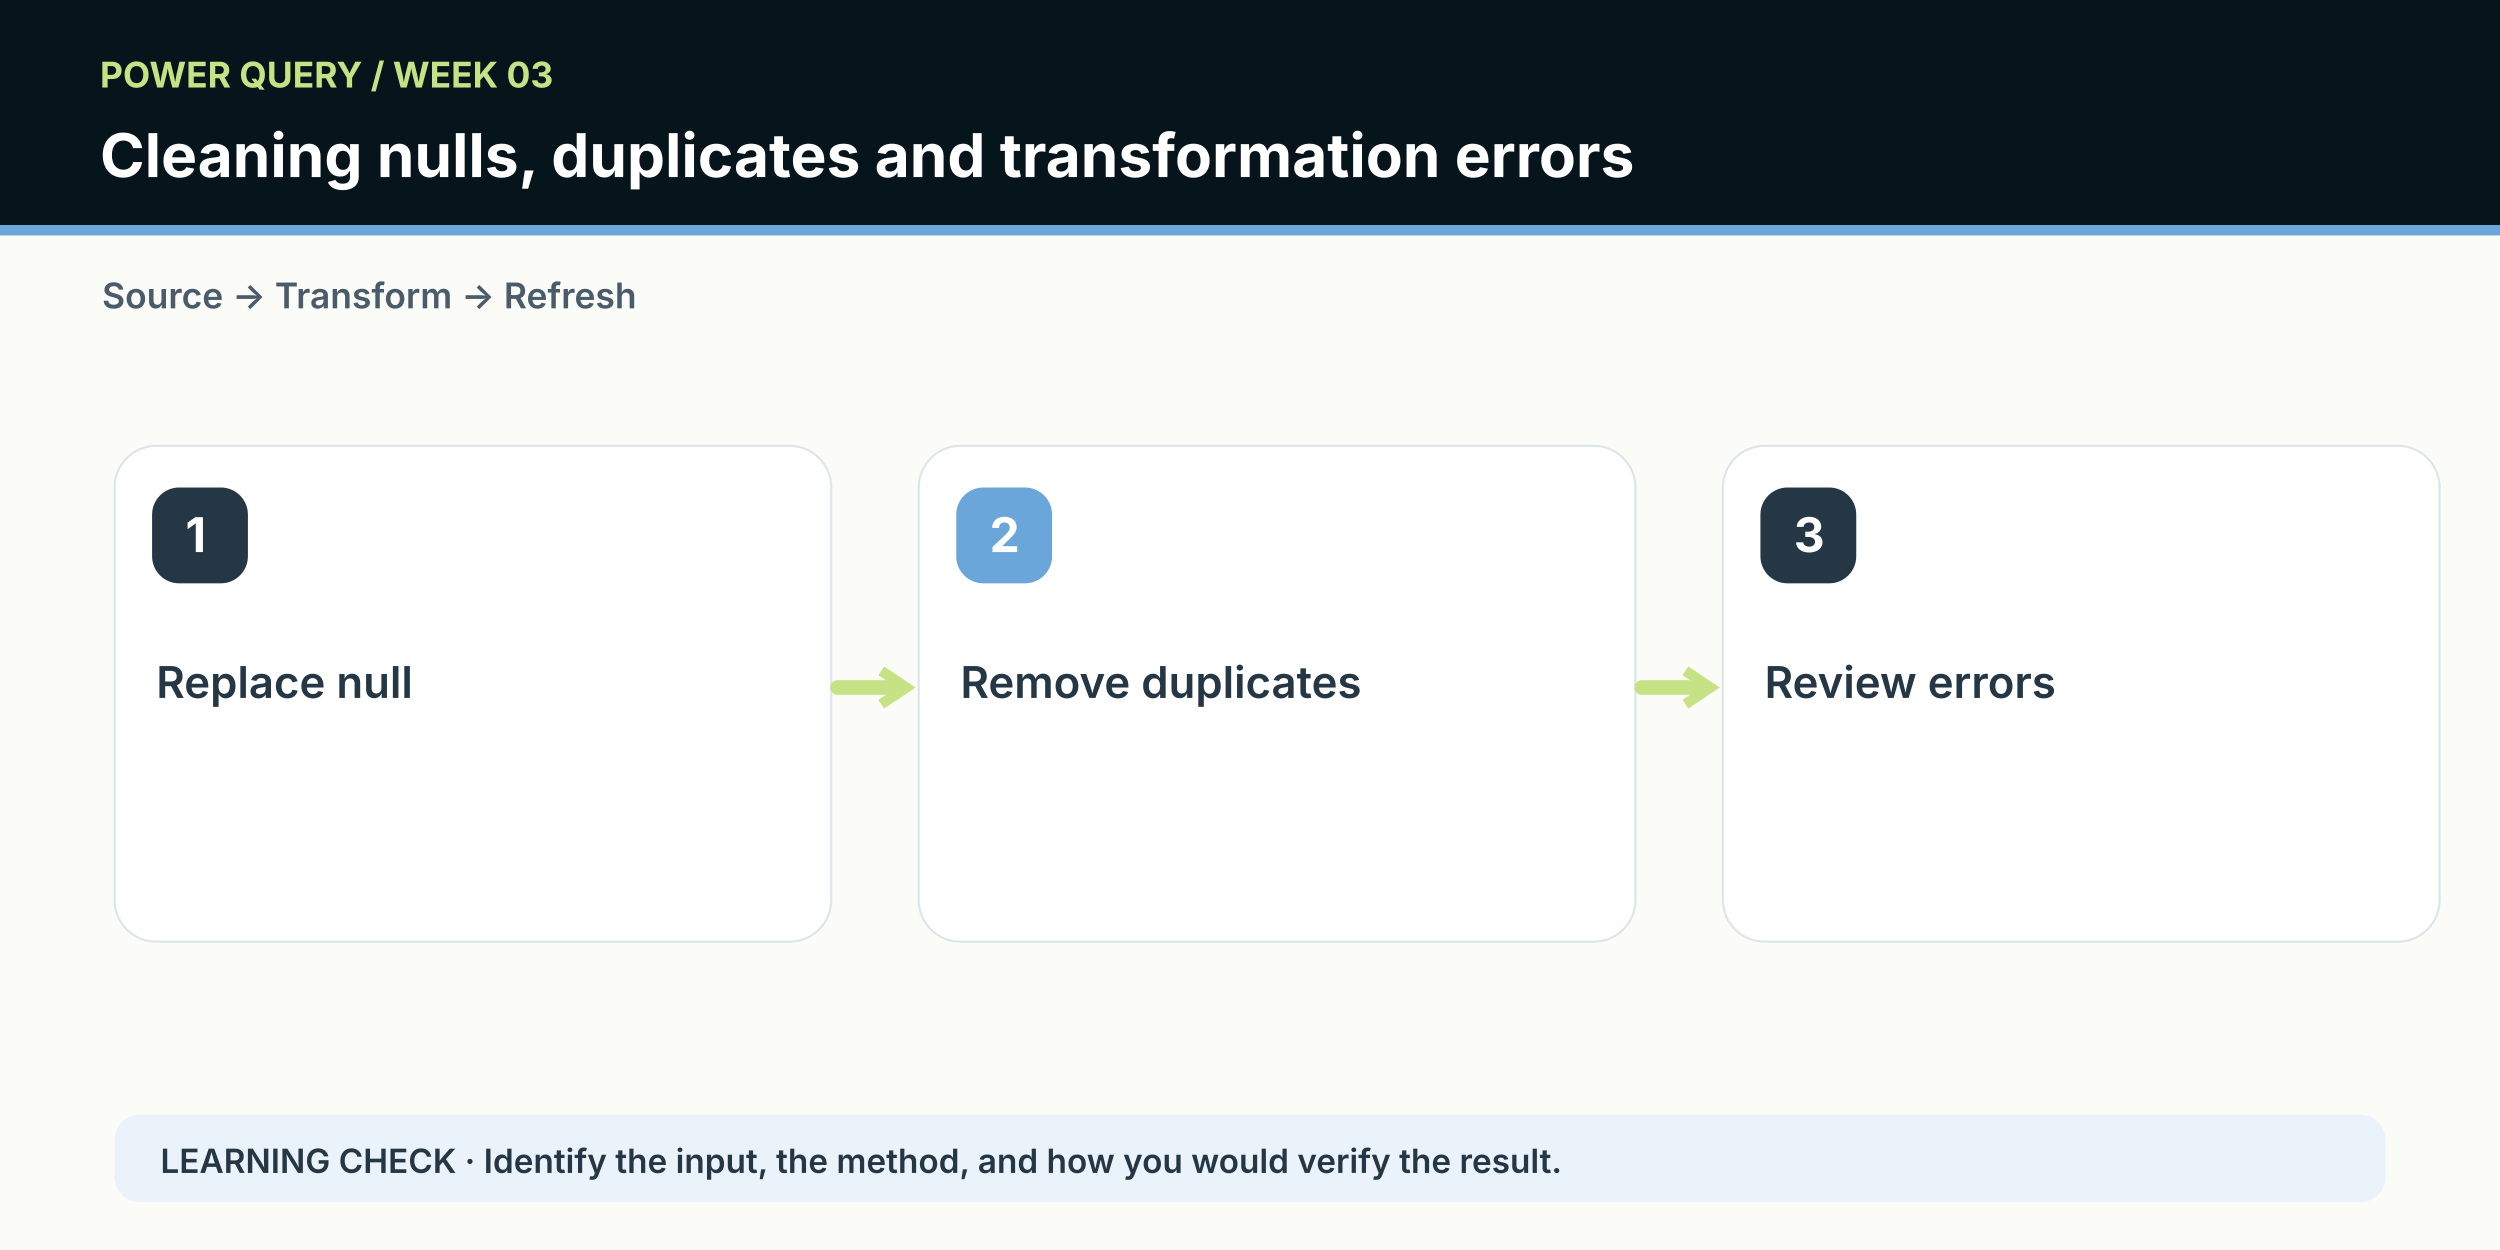
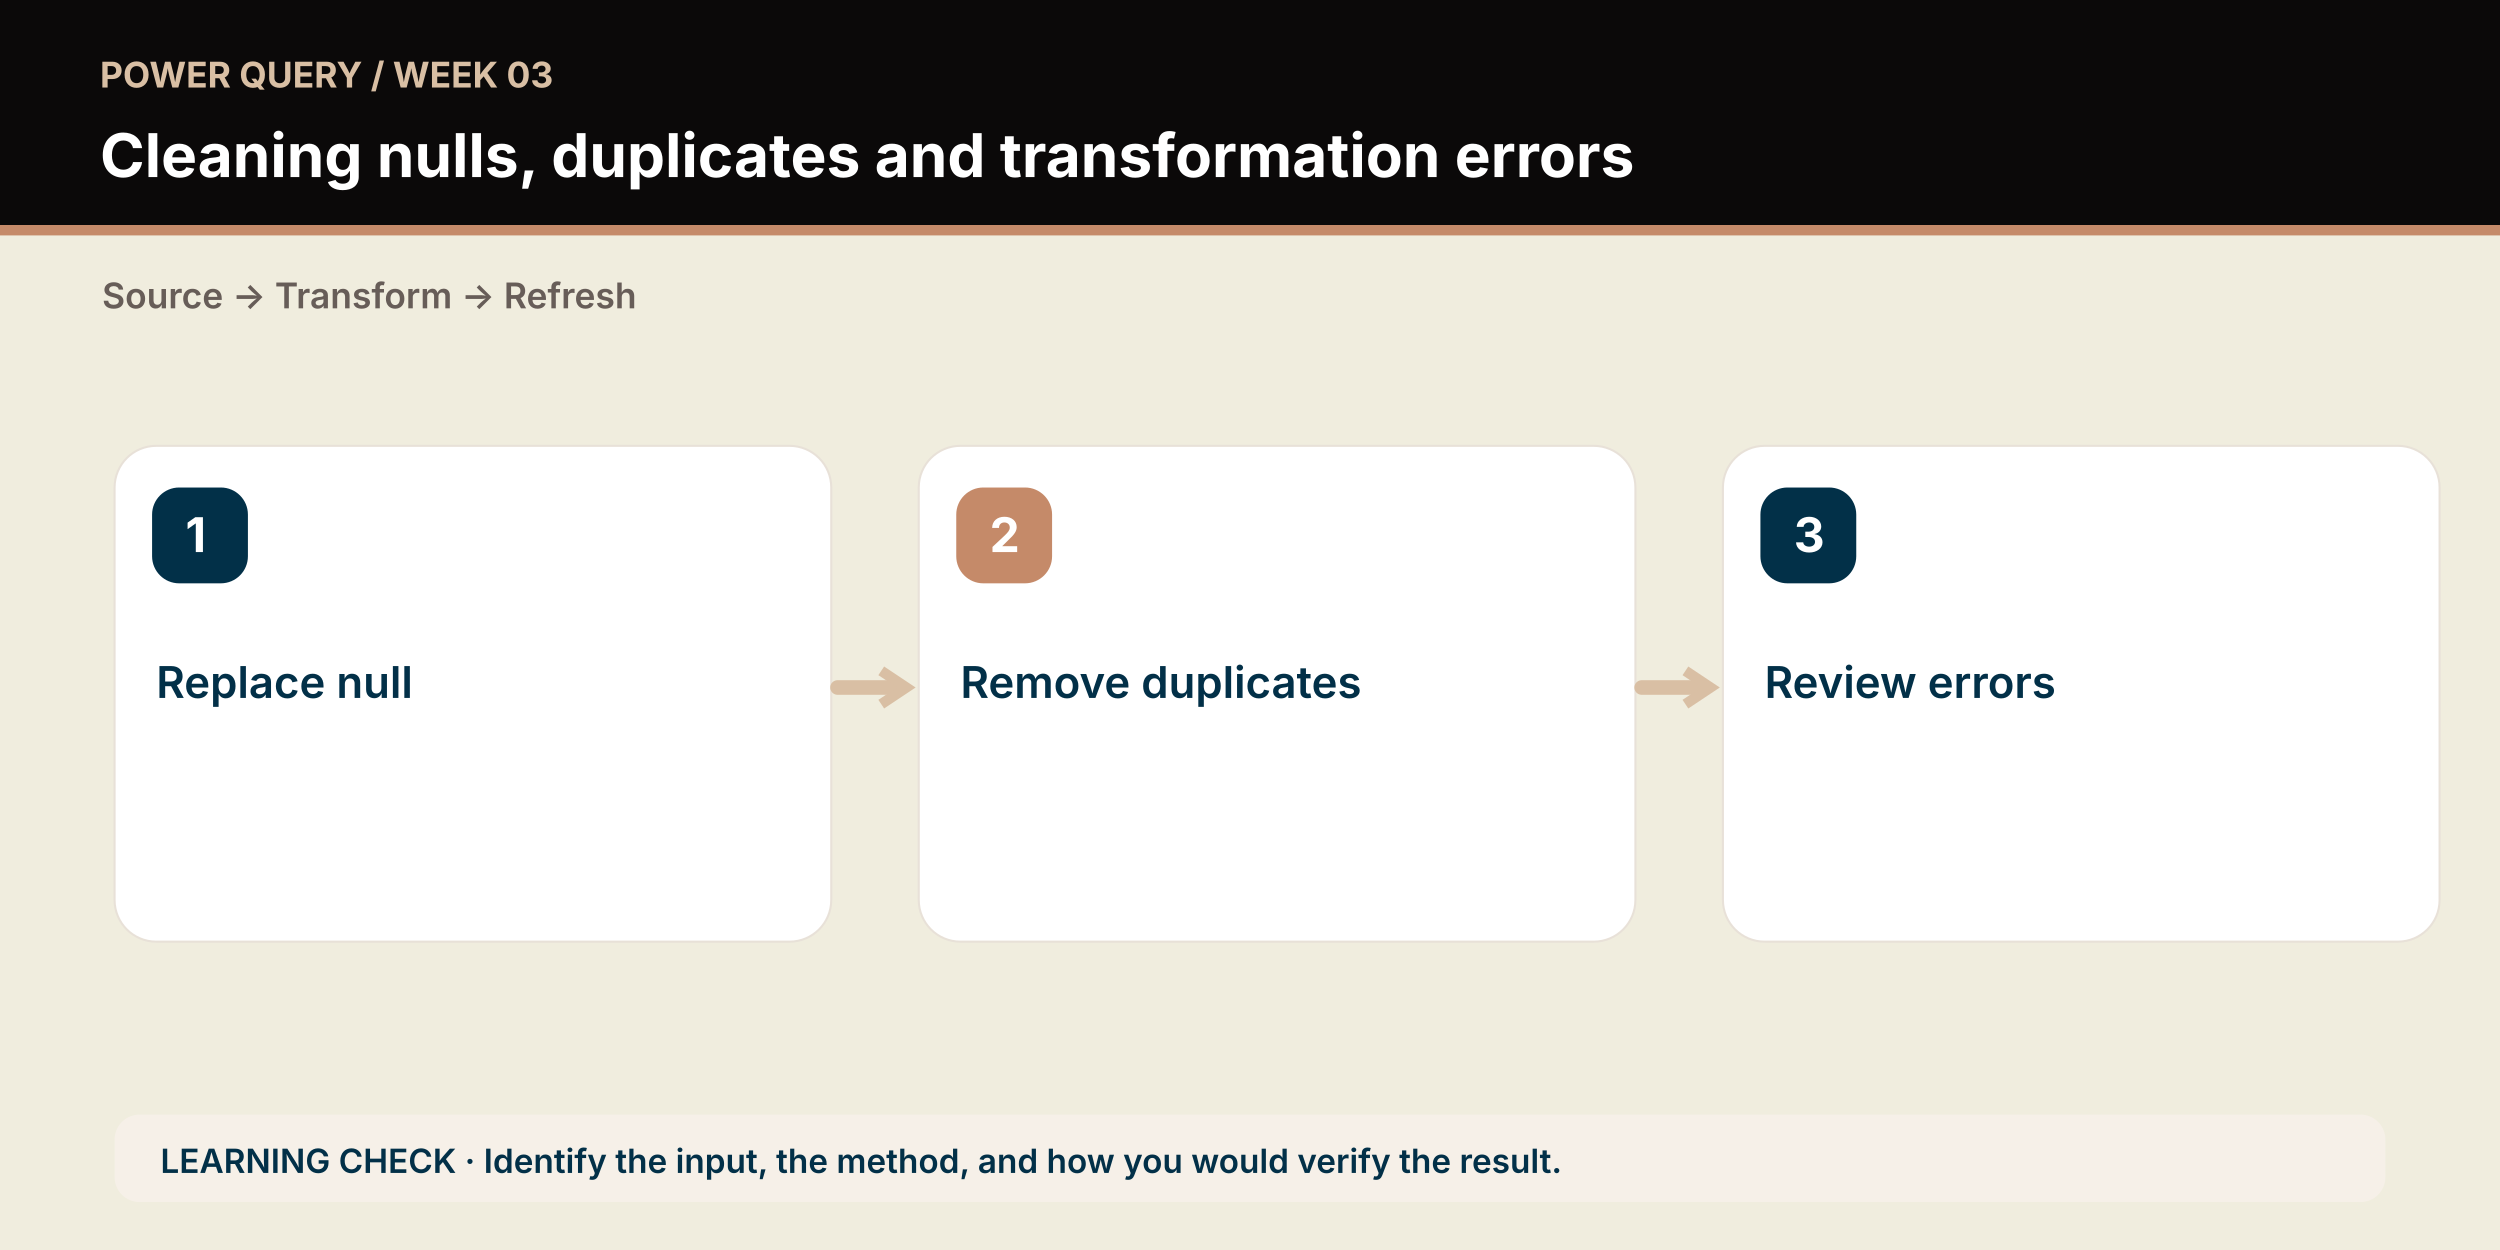
<svg xmlns="http://www.w3.org/2000/svg" width="1200" height="600" viewBox="0 0 1200 600" role="img" aria-label="POWER QUERY week 3: Cleaning nulls, duplicates and transformation errors concept diagram">
-   <rect x="0" y="0" width="1200" height="600" rx="0" fill="#FBFBF8" stroke="none" />
-   <rect x="0" y="0" width="1200" height="112" rx="0" fill="#06141B" stroke="none" />
-   <rect x="0" y="108" width="1200" height="5" rx="0" fill="#6AA6DA" stroke="none" />
-   <text x="48" y="42" fill="#C5E384" font-size="17" font-family="Inter,Arial,sans-serif" font-weight="700">POWER QUERY  /  WEEK 03</text>
+   <rect x="0" y="0" width="1200" height="600" rx="0" fill="#F0EDDE" stroke="none" />
+   <rect x="0" y="0" width="1200" height="112" rx="0" fill="#0B0909" stroke="none" />
+   <rect x="0" y="108" width="1200" height="5" rx="0" fill="#C58A69" stroke="none" />
+   <text x="48" y="42" fill="#D9BFA4" font-size="17" font-family="Inter,Arial,sans-serif" font-weight="700">POWER QUERY  /  WEEK 03</text>
  <text x="48" y="85" fill="#FFFFFF" font-size="29" font-family="Inter,Arial,sans-serif" font-weight="700">Cleaning nulls, duplicates and transformation errors</text>
-   <text x="49" y="148" fill="#4A5C6A" font-size="17" font-family="Inter,Arial,sans-serif" font-weight="600">Source → Transform → Refresh</text>
-   <rect x="55" y="214" width="344" height="238" rx="20" fill="#FFFFFF" stroke="#DCE5E7" />
-   <rect x="73" y="234" width="46" height="46" rx="13" fill="#253745" stroke="none" />
+   <text x="49" y="148" fill="#675D58" font-size="17" font-family="Inter,Arial,sans-serif" font-weight="600">Source → Transform → Refresh</text>
+   <rect x="55" y="214" width="344" height="238" rx="20" fill="#FFFFFF" stroke="#E8E1D8" />
+   <rect x="73" y="234" width="46" height="46" rx="13" fill="#023048" stroke="none" />
  <text x="89" y="265" fill="#FFFFFF" font-size="23" font-family="Inter,Arial,sans-serif" font-weight="700">1</text>
-   <text x="75" y="335" fill="#253745" font-size="21" font-family="Inter,Arial,sans-serif" font-weight="600">Replace null</text>
-   <path d="M402 330 L431 330" fill="none" stroke="#C5E384" stroke-width="7" stroke-linecap="round" />
-   <path d="M423 322 l12 8 -12 8" fill="none" stroke="#C5E384" stroke-width="5" />
-   <rect x="441" y="214" width="344" height="238" rx="20" fill="#FFFFFF" stroke="#DCE5E7" />
-   <rect x="459" y="234" width="46" height="46" rx="13" fill="#6AA6DA" stroke="none" />
+   <text x="75" y="335" fill="#023048" font-size="21" font-family="Inter,Arial,sans-serif" font-weight="600">Replace null</text>
+   <path d="M402 330 L431 330" fill="none" stroke="#D9BFA4" stroke-width="7" stroke-linecap="round" />
+   <path d="M423 322 l12 8 -12 8" fill="none" stroke="#D9BFA4" stroke-width="5" />
+   <rect x="441" y="214" width="344" height="238" rx="20" fill="#FFFFFF" stroke="#E8E1D8" />
+   <rect x="459" y="234" width="46" height="46" rx="13" fill="#C58A69" stroke="none" />
  <text x="475" y="265" fill="#FFFFFF" font-size="23" font-family="Inter,Arial,sans-serif" font-weight="700">2</text>
-   <text x="461" y="335" fill="#253745" font-size="21" font-family="Inter,Arial,sans-serif" font-weight="600">Remove duplicates</text>
-   <path d="M788 330 L817 330" fill="none" stroke="#C5E384" stroke-width="7" stroke-linecap="round" />
-   <path d="M809 322 l12 8 -12 8" fill="none" stroke="#C5E384" stroke-width="5" />
-   <rect x="827" y="214" width="344" height="238" rx="20" fill="#FFFFFF" stroke="#DCE5E7" />
-   <rect x="845" y="234" width="46" height="46" rx="13" fill="#253745" stroke="none" />
+   <text x="461" y="335" fill="#023048" font-size="21" font-family="Inter,Arial,sans-serif" font-weight="600">Remove duplicates</text>
+   <path d="M788 330 L817 330" fill="none" stroke="#D9BFA4" stroke-width="7" stroke-linecap="round" />
+   <path d="M809 322 l12 8 -12 8" fill="none" stroke="#D9BFA4" stroke-width="5" />
+   <rect x="827" y="214" width="344" height="238" rx="20" fill="#FFFFFF" stroke="#E8E1D8" />
+   <rect x="845" y="234" width="46" height="46" rx="13" fill="#023048" stroke="none" />
  <text x="861" y="265" fill="#FFFFFF" font-size="23" font-family="Inter,Arial,sans-serif" font-weight="700">3</text>
-   <text x="847" y="335" fill="#253745" font-size="21" font-family="Inter,Arial,sans-serif" font-weight="600">Review errors</text>
-   <rect x="55" y="535" width="1090" height="42" rx="12" fill="#EAF3FA" stroke="none" />
-   <text x="77" y="563" fill="#253745" font-size="16" font-family="Inter,Arial,sans-serif" font-weight="600">LEARNING CHECK  ·  Identify the input, the method, and how you would verify the result.</text>
+   <text x="847" y="335" fill="#023048" font-size="21" font-family="Inter,Arial,sans-serif" font-weight="600">Review errors</text>
+   <rect x="55" y="535" width="1090" height="42" rx="12" fill="#F6F0E8" stroke="none" />
+   <text x="77" y="563" fill="#023048" font-size="16" font-family="Inter,Arial,sans-serif" font-weight="600">LEARNING CHECK  ·  Identify the input, the method, and how you would verify the result.</text>
</svg>
